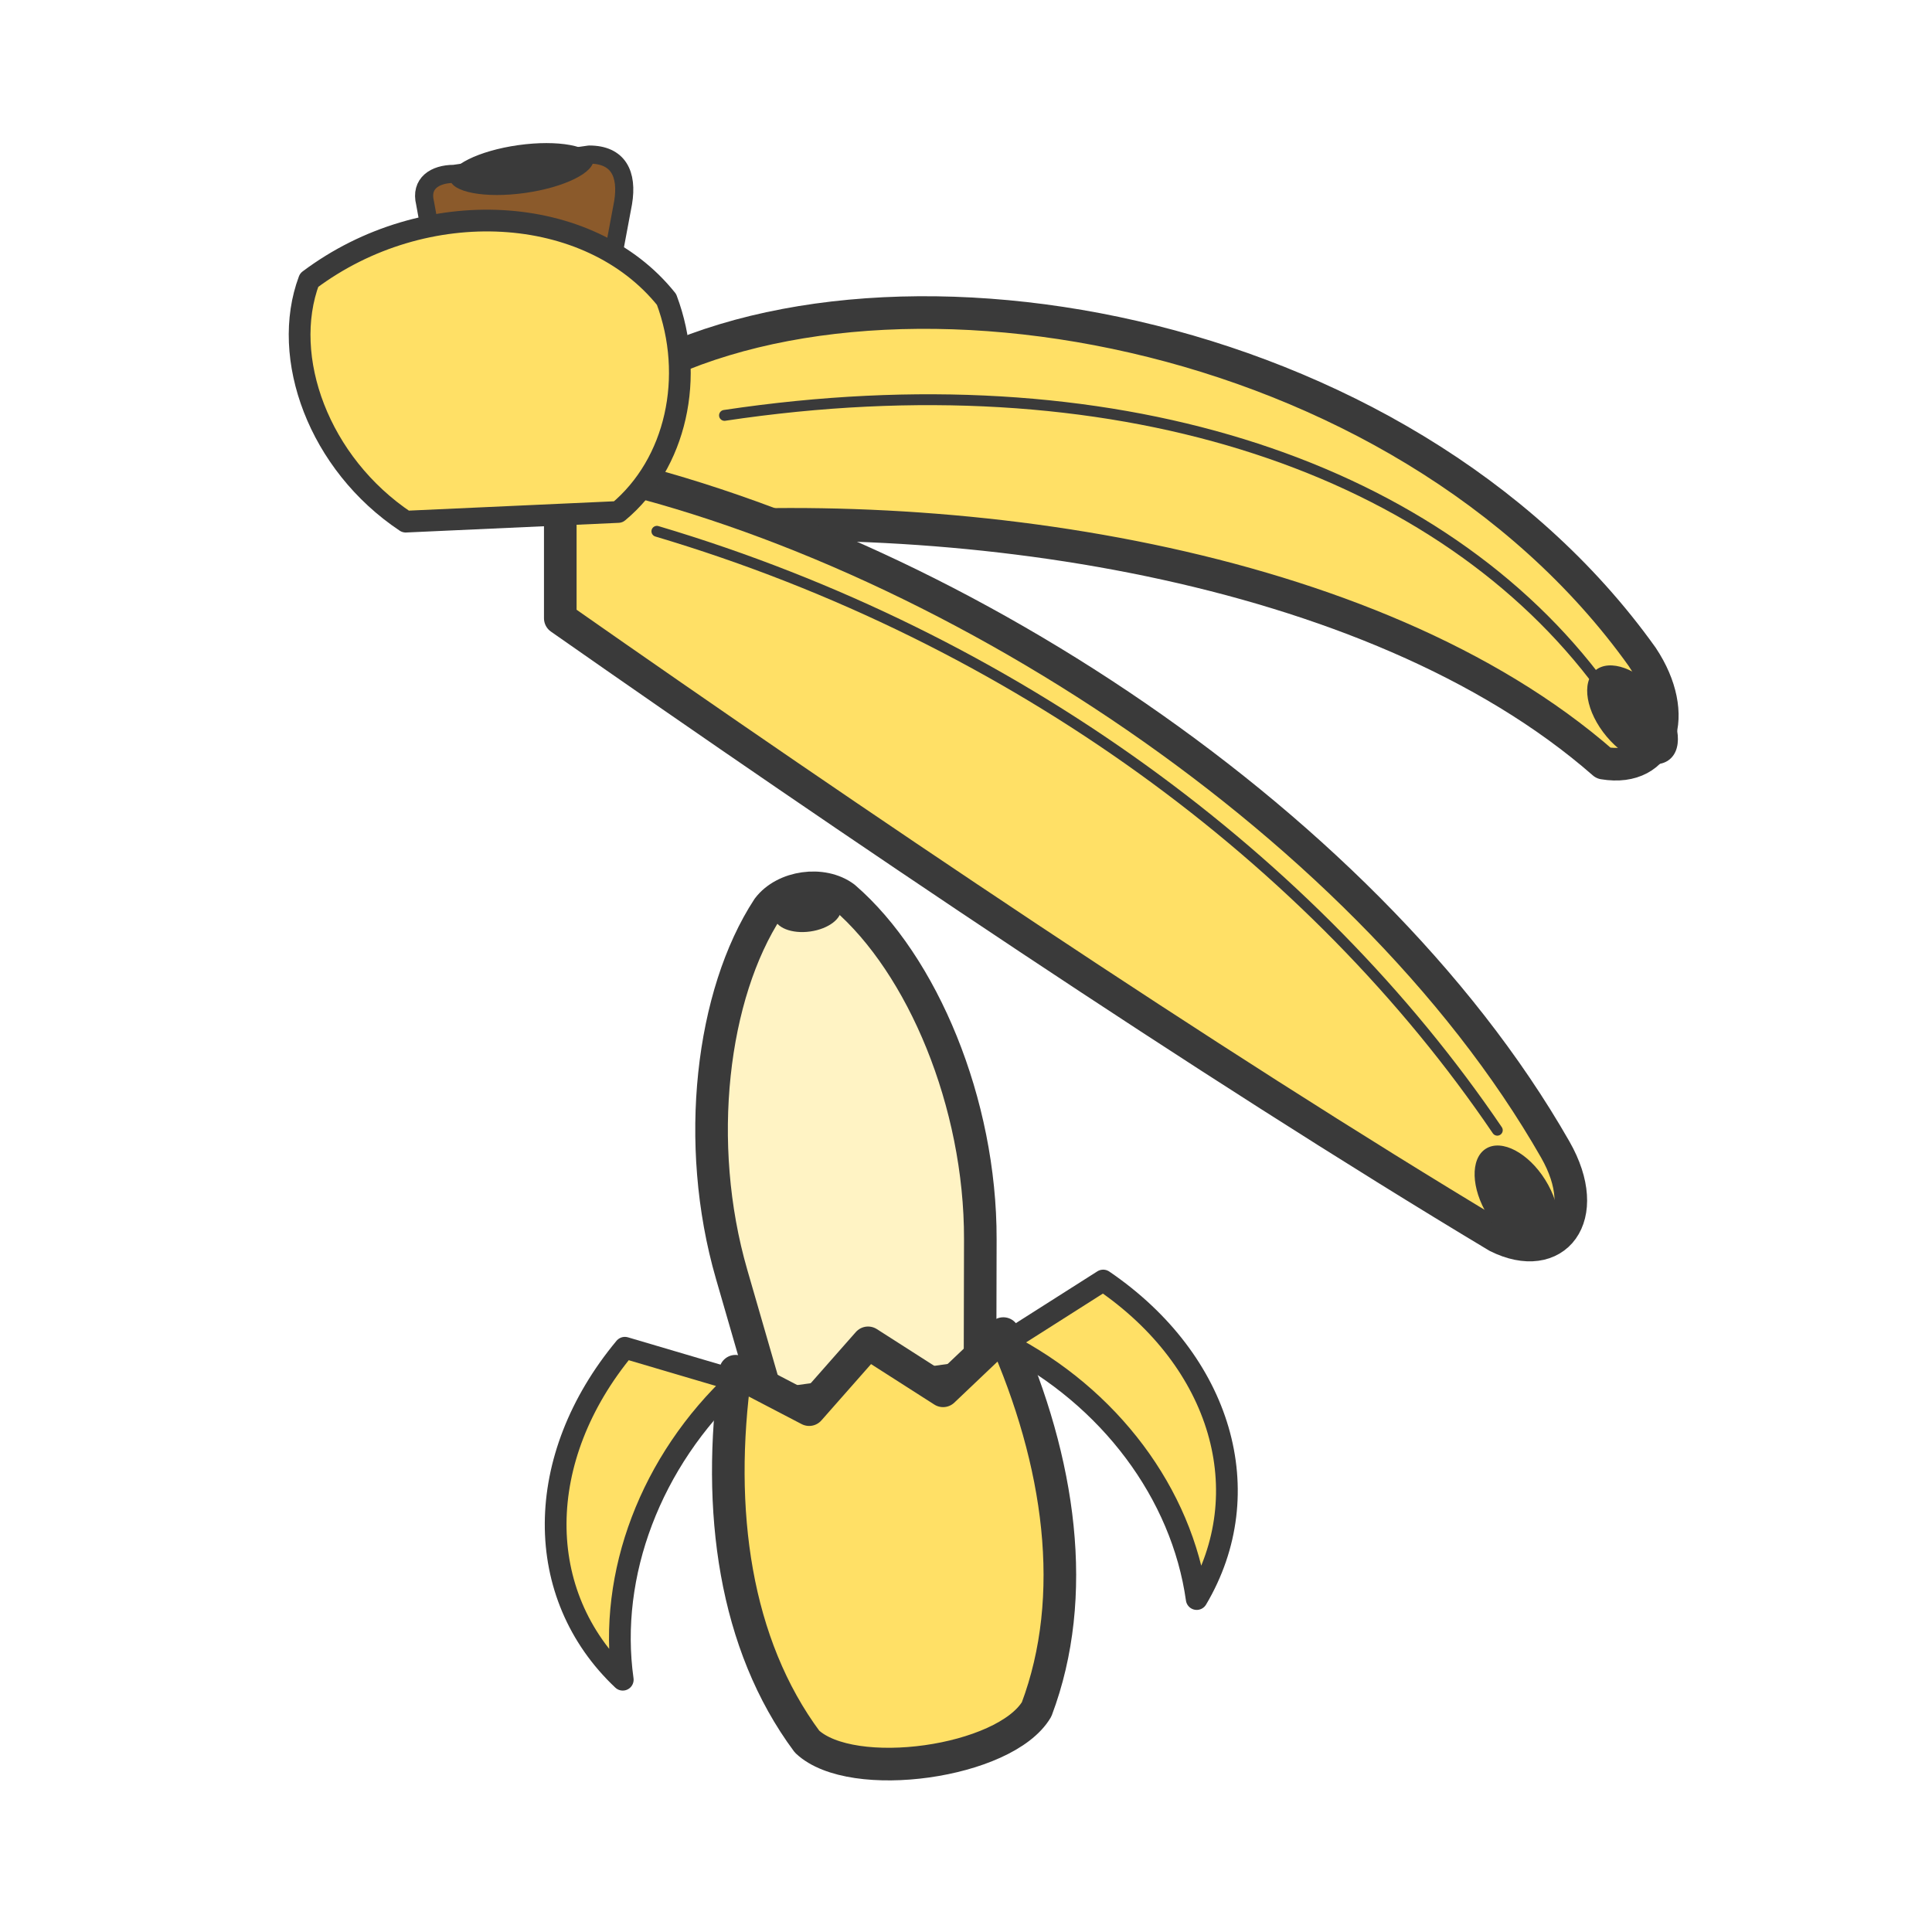
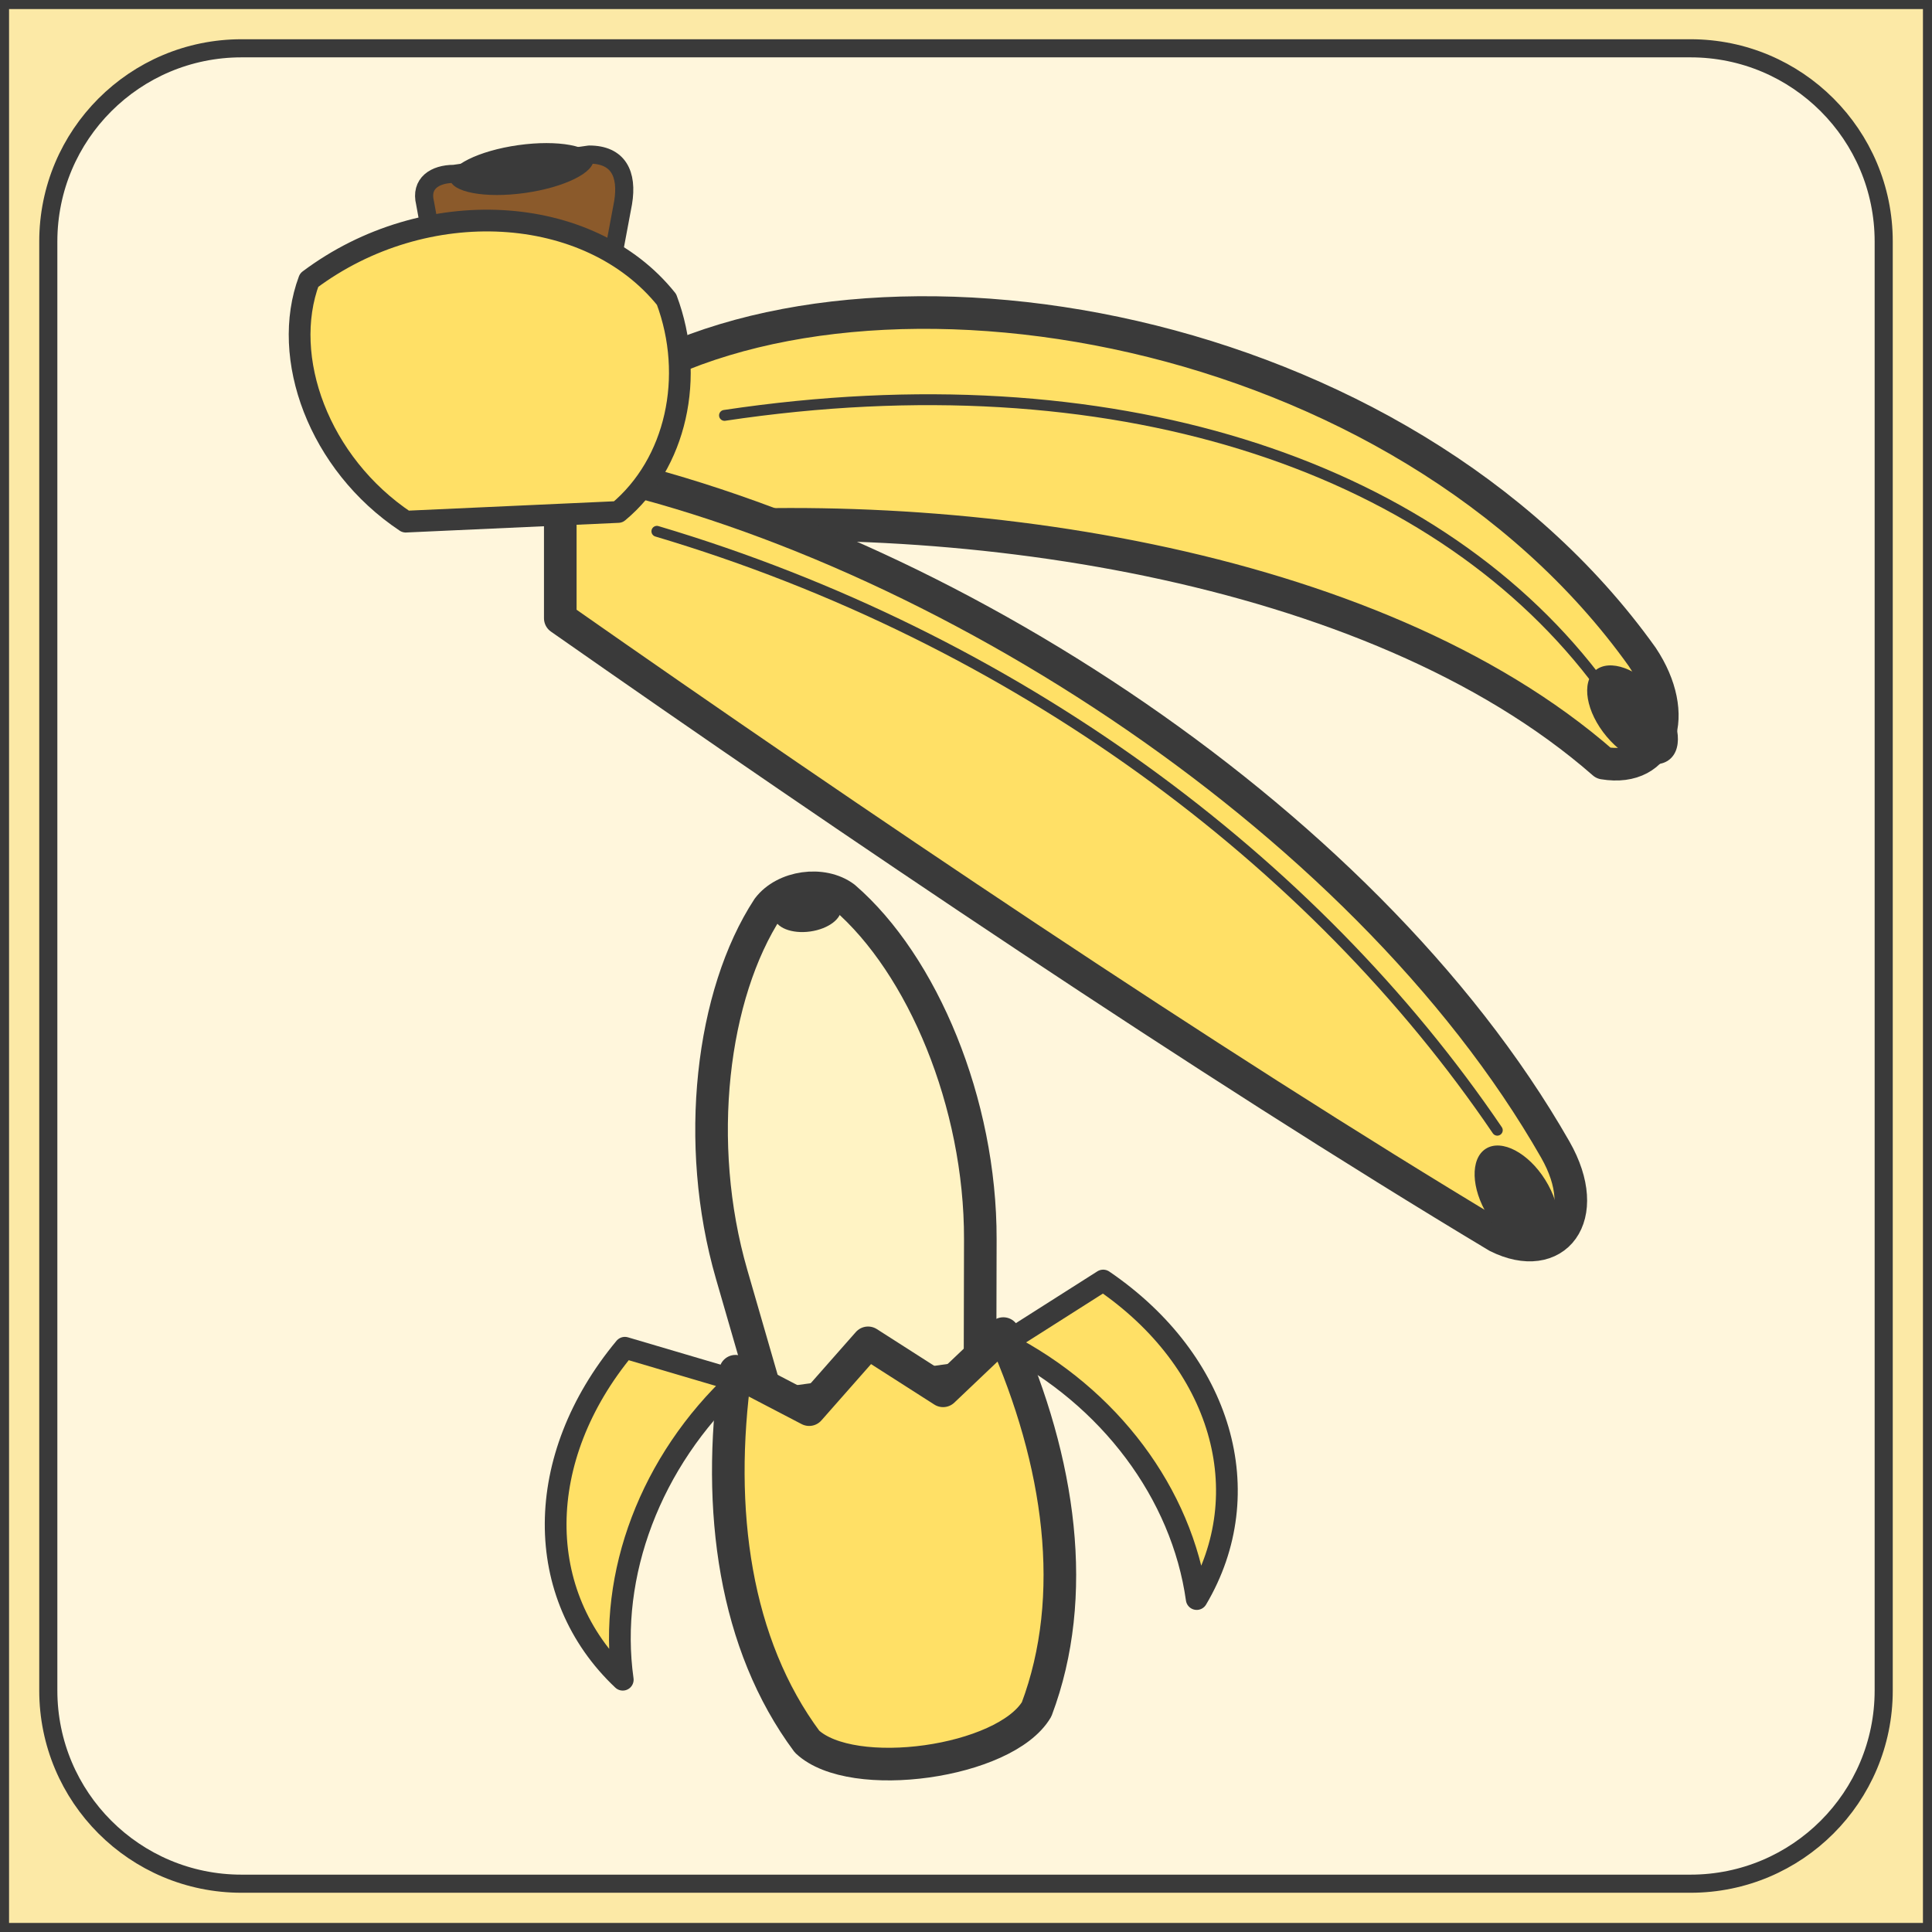
<svg xmlns="http://www.w3.org/2000/svg" viewBox="0 0 400 400" width="400" height="400" stroke="#3a3a3a" stroke-width="3.75" stroke-linejoin="round" stroke-linecap="round">
+   <rect width="400" height="400" fill="#FCE9A6" />
+   <rect x="10" y="10" width="380" height="380" rx="40" fill="#FFF6DC" />
  <path class="c" fill="#FFE066" stroke-width="6.75" d="M128,80 C180,48 290,66 340,136 C348,148 344,160 332,158 C284,116 196,104 132,110 Z" />
  <path fill="none" stroke-width="2.25" d="M150,86 C230,74 296,96 330,140" />
  <ellipse fill="#3a3a3a" stroke="none" cx="338" cy="148" rx="12" ry="7" transform="rotate(50 338 148)" />
  <path class="c" fill="#FFE066" stroke-width="6.75" d="M116,96 C190,110 282,168 322,238 C330,252 322,262 310,256 C250,220 176,170 116,128 Z" />
  <path fill="none" stroke-width="2.25" d="M136,110 C210,132 272,178 310,234" />
  <ellipse fill="#3a3a3a" stroke="none" cx="314" cy="248" rx="12" ry="7" transform="rotate(58 314 248)" />
  <path class="c" fill="#8B5A2B" stroke-width="3.75" d="M94,36 L122,32 C128,32 130,36 129,42 L126,58 L92,64 L88,42 C87,38 90,36 94,36 Z" />
  <path class="c" fill="#FFE066" stroke-width="4.5" d="M64,58 C88,40 122,42 138,62 C144,78 140,96 128,106 L84,108 C66,96 58,74 64,58 Z" />
  <ellipse fill="#3a3a3a" stroke="none" cx="108" cy="35" rx="15" ry="5" transform="rotate(-8 108 35)" />
  <path class="c" fill="#FFE066" stroke-width="4.5" d="M152,282 C132,296 120,318 120,340 C104,320 108,292 130,272 Z" transform="rotate(-8 180 280)" />
  <path class="c" fill="#FFE066" stroke-width="4.5" d="M208,282 C228,296 240,318 240,340 C256,320 252,292 230,272 Z" transform="rotate(-8 180 280)" />
  <path class="c" fill="#FFF3C4" stroke-width="6.75" d="M158,288 L202,288 L206,260 C210,232 202,202 188,186 C184,182 176,182 172,186 C158,202 150,232 154,260 Z" transform="rotate(-8 180 280)" />
  <ellipse fill="#3a3a3a" stroke="none" cx="180" cy="188" rx="7" ry="4" transform="rotate(-8 180 280)" />
  <path class="c" fill="#FFE066" stroke-width="6.75" d="M152,280 L166,290 L180,278 L194,290 L208,280 C216,308 216,336 204,358 C196,368 164,368 156,358 C144,336 144,308 152,280 Z" transform="rotate(-8 180 280)" />
</svg>
